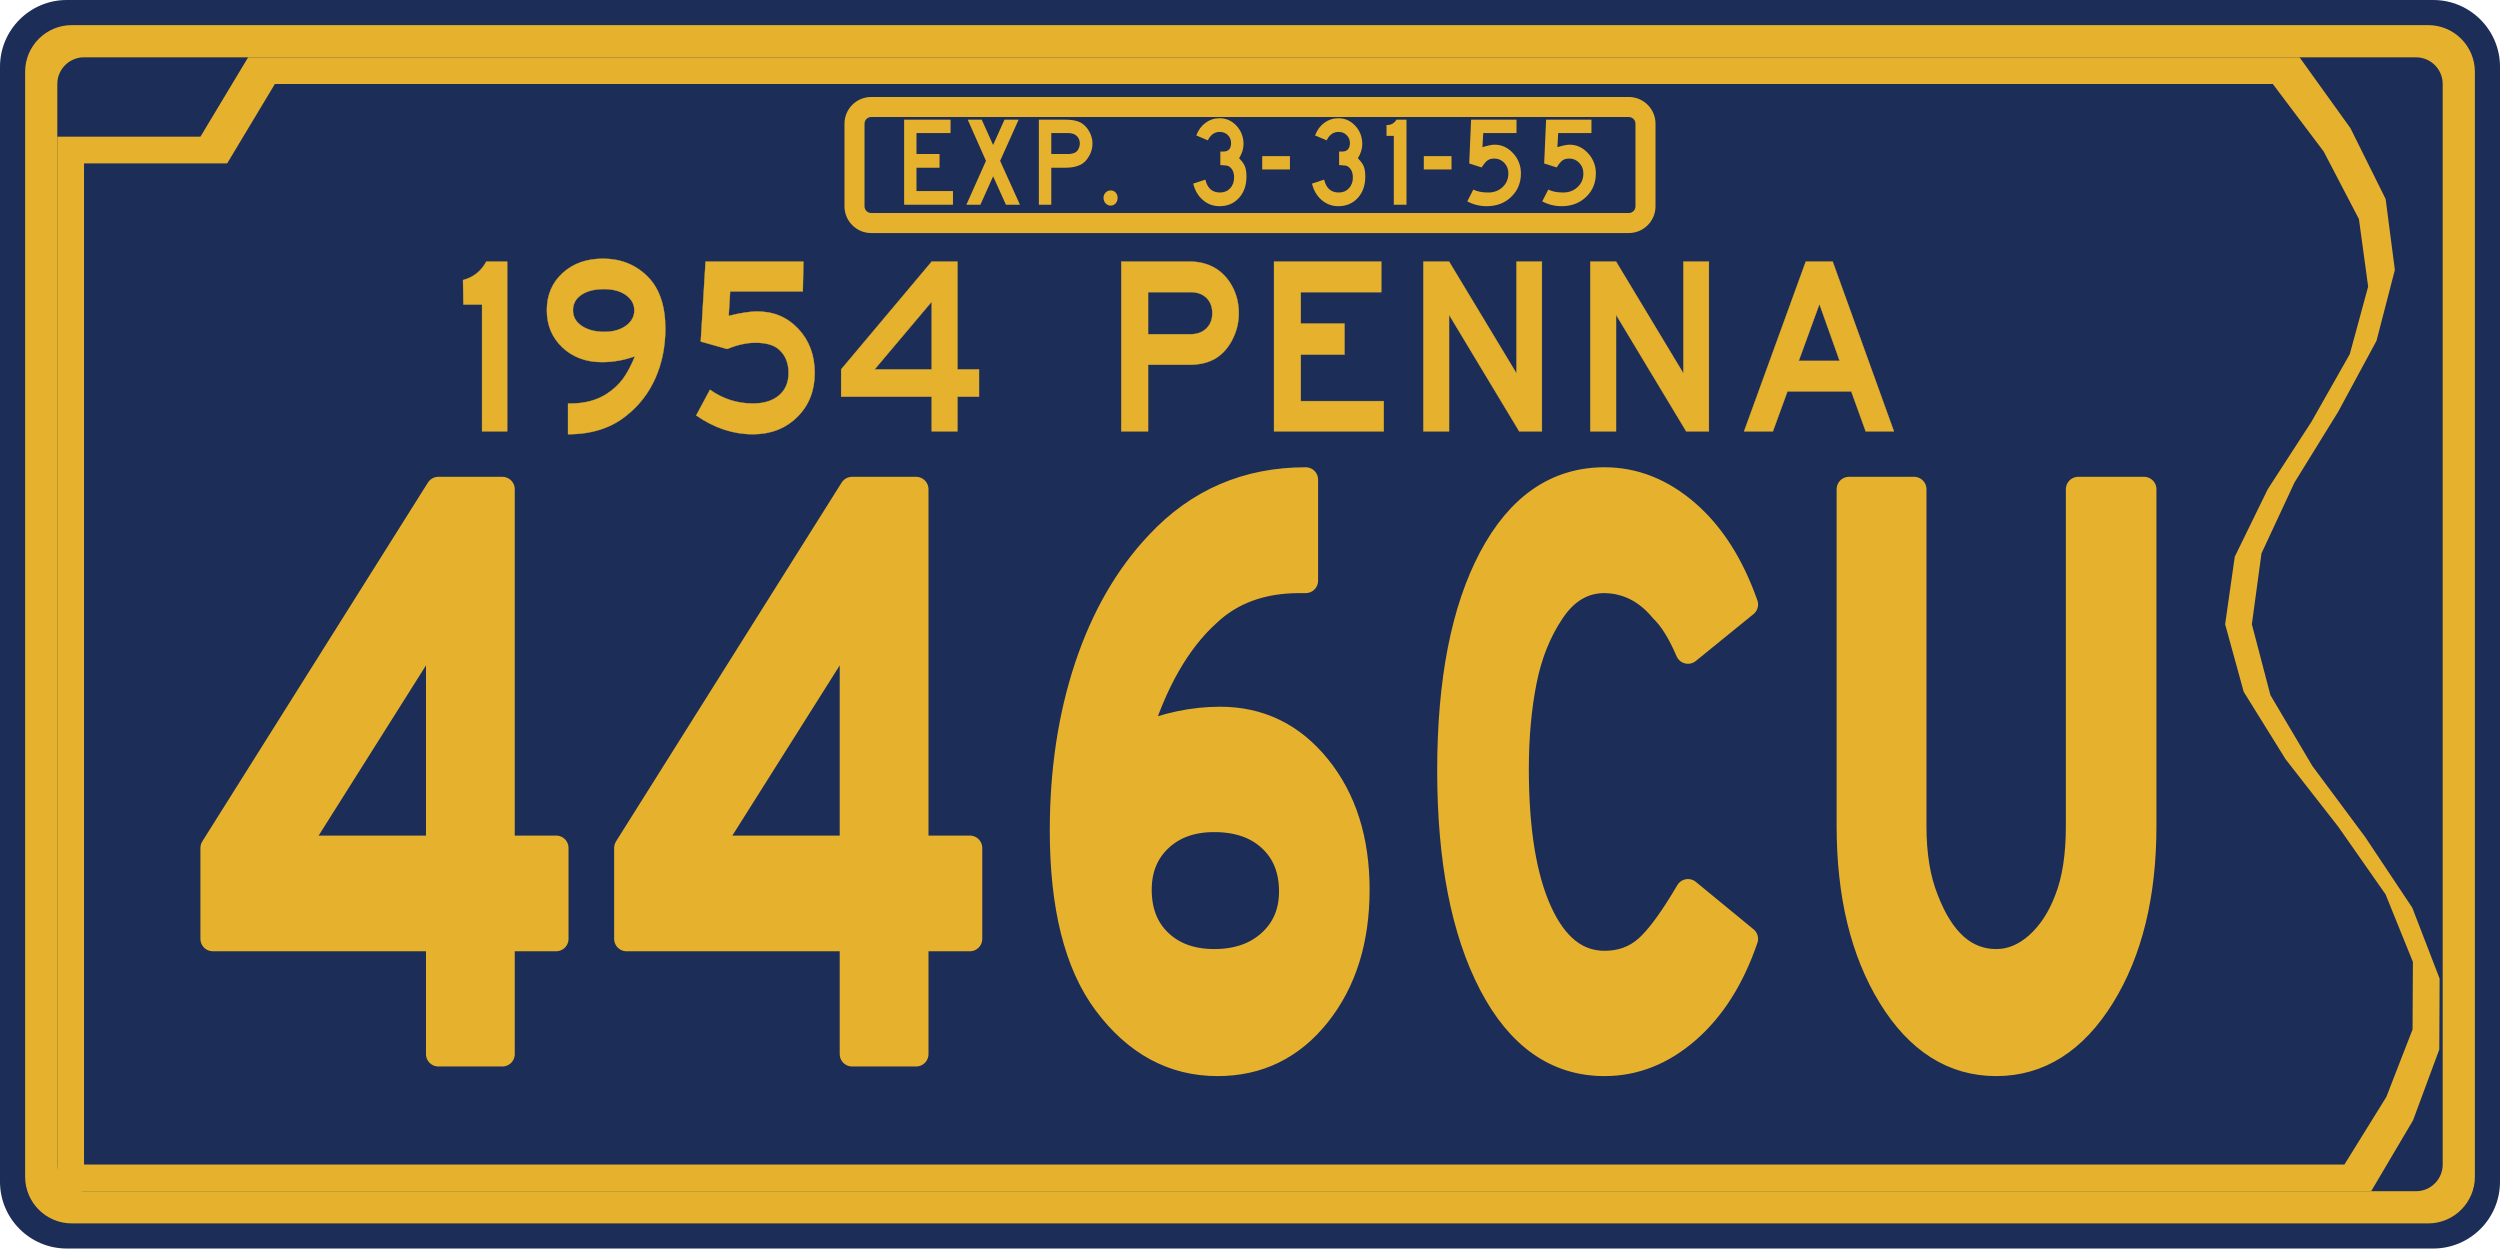
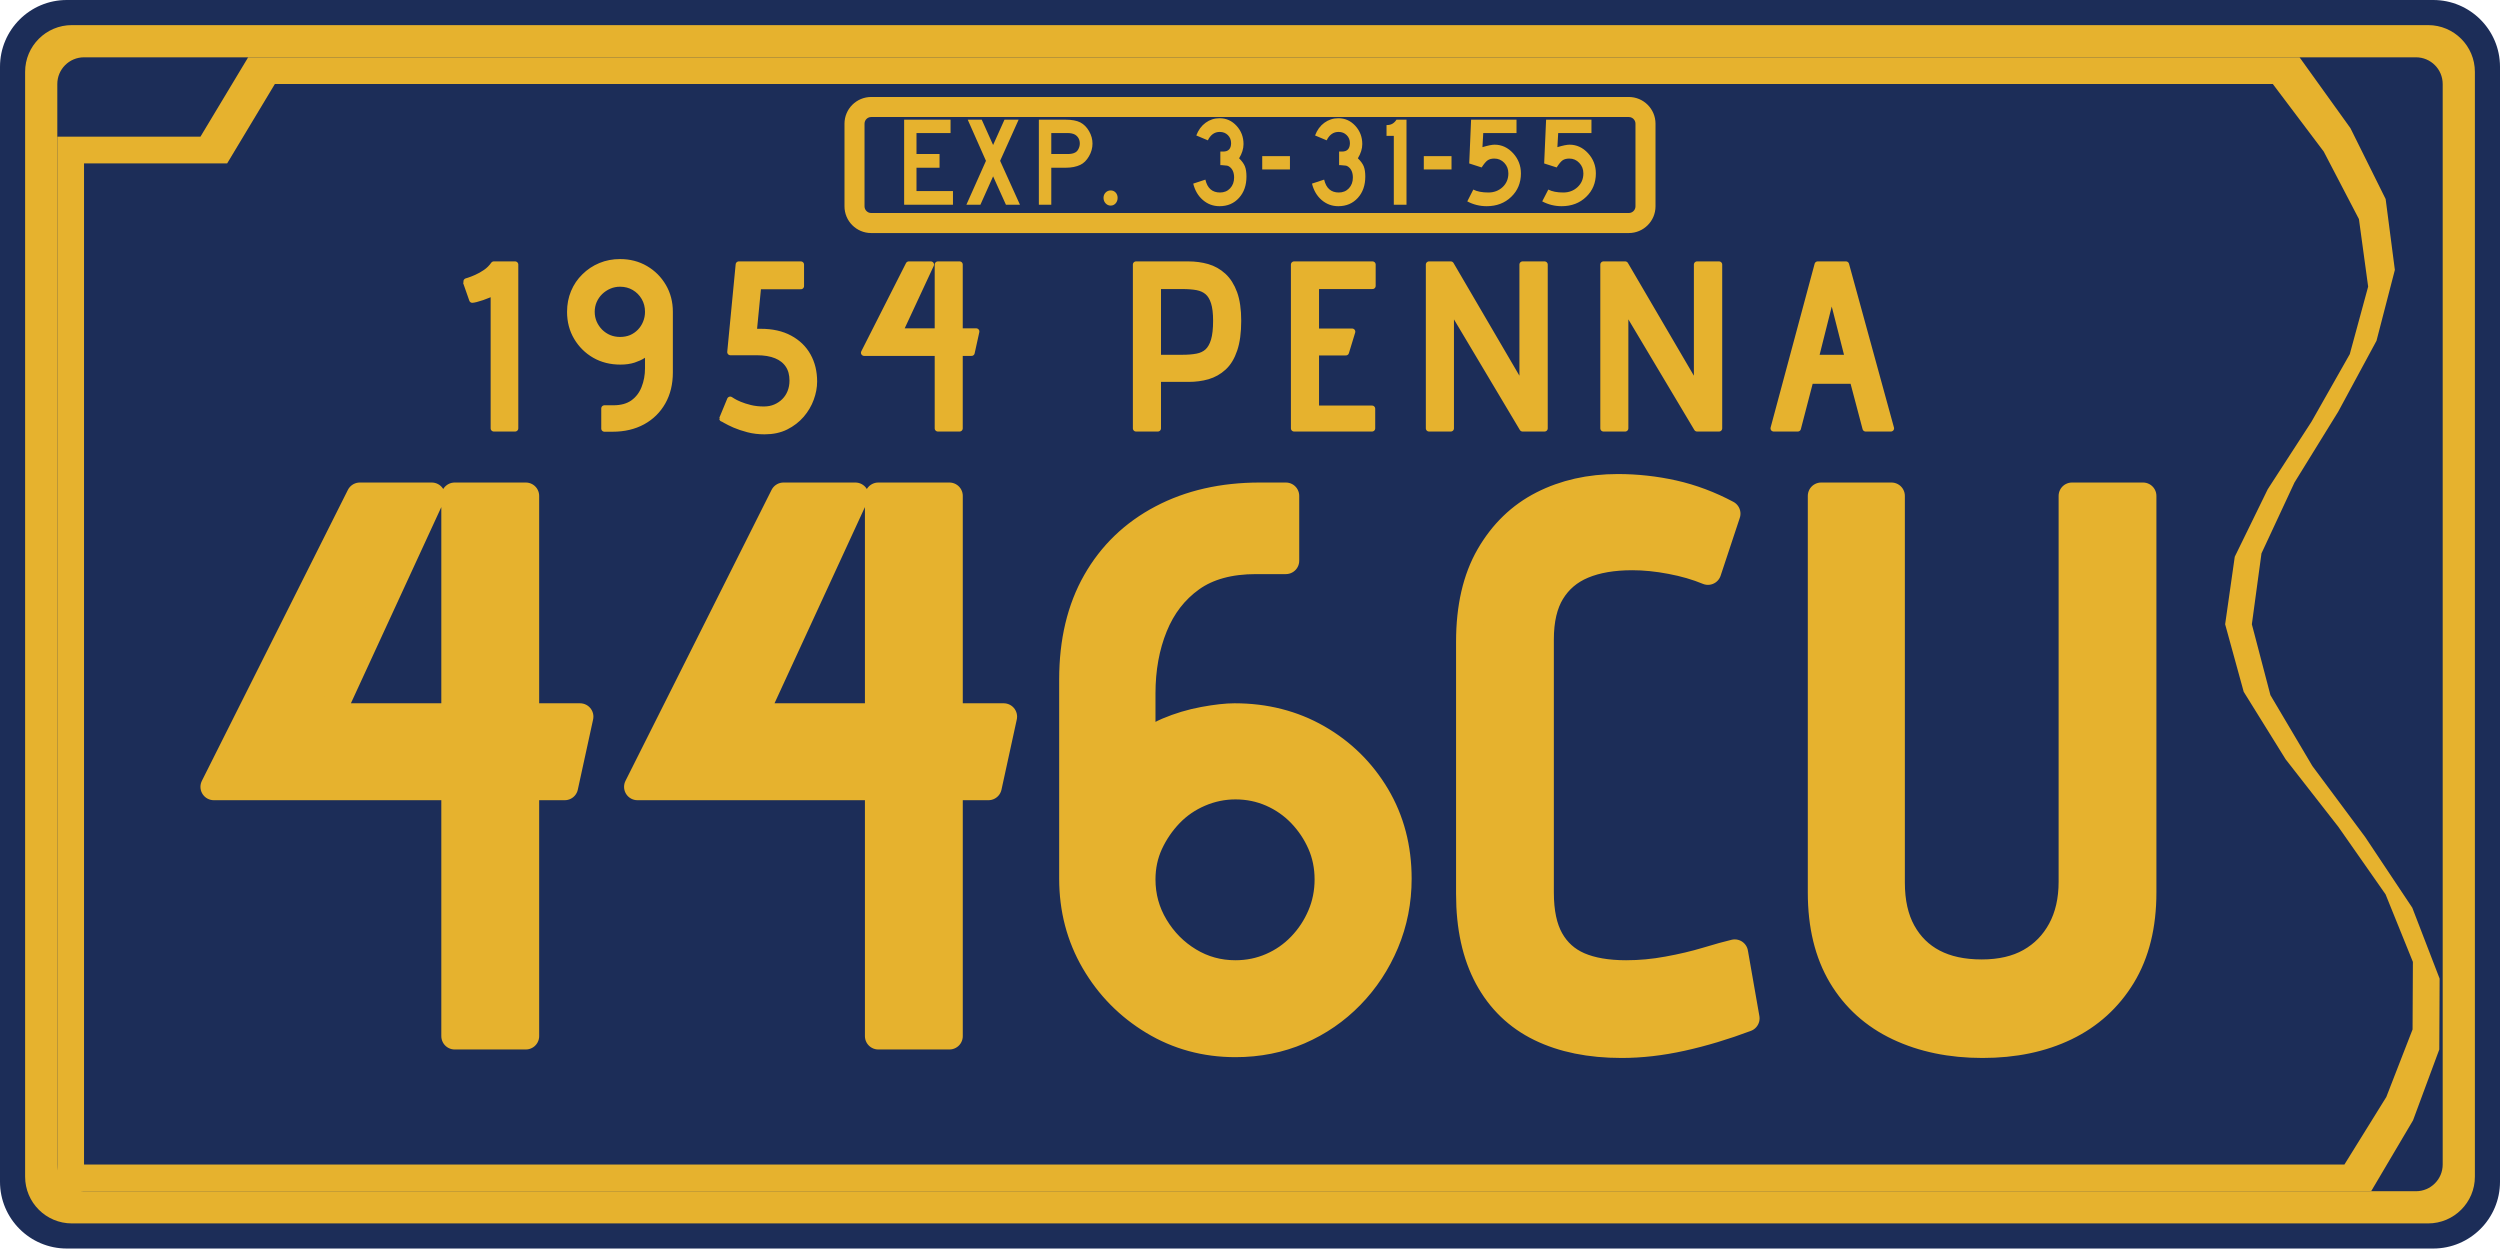
<svg xmlns="http://www.w3.org/2000/svg" width="37.428mm" height="18.692mm" viewBox="-0.858 -0.858 37.428 18.692">
  <path id="face" d="M0.142,-0.858H35.570A1.000,1.000 0 0 1 36.570,0.142V16.834A1.000,1.000 0 0 1 35.570,17.834H0.142A1.000,1.000 0 0 1 -0.858,16.834V0.142A1.000,1.000 0 0 1 0.142,-0.858Z" fill="#1C2D58" />
  <path id="rim" d="M0.218,-0.482H35.494A0.700,0.700 0 0 1 36.194,0.218V16.758A0.700,0.700 0 0 1 35.494,17.458H0.218A0.700,0.700 0 0 1 -0.482,16.758V0.218A0.700,0.700 0 0 1 0.218,-0.482ZM0.400,0.000H35.312A0.400,0.400 0 0 1 35.712,0.400V16.576A0.400,0.400 0 0 1 35.312,16.976H0.400A0.400,0.400 0 0 1 0.000,16.576V0.400A0.400,0.400 0 0 1 0.400,0.000Z" fill="#E6B22E" fill-rule="evenodd" />
  <path class="relief" d="M0.000,1.188L2.143,1.188L2.857,0.000L33.569,0.000L33.569,0.000L34.331,1.061L34.858,2.122L34.996,3.183L34.721,4.244L34.148,5.305L33.493,6.366L32.999,7.427L32.855,8.488L33.133,9.549L33.761,10.610L34.550,11.671L35.257,12.732L35.666,13.793L35.661,14.854L35.268,15.915L34.641,16.976L0.000,16.976ZM0.400,1.588L2.543,1.588L3.257,0.400L33.169,0.400L33.169,0.400L33.931,1.411L34.458,2.422L34.596,3.433L34.321,4.444L33.748,5.455L33.093,6.466L32.599,7.477L32.455,8.488L32.733,9.499L33.361,10.510L34.150,11.521L34.857,12.532L35.266,13.543L35.261,14.554L34.868,15.565L34.241,16.576L0.400,16.576Z" fill="#E6B22E" fill-rule="evenodd" />
  <path class="relief" d="M12.185,0.594H23.527A0.400,0.400 0 0 1 23.927,0.994V2.231A0.400,0.400 0 0 1 23.527,2.631H12.185A0.400,0.400 0 0 1 11.785,2.231V0.994A0.400,0.400 0 0 1 12.185,0.594ZM12.185,0.894H23.527A0.100,0.100 0 0 1 23.627,0.994V2.231A0.100,0.100 0 0 1 23.527,2.331H12.185A0.100,0.100 0 0 1 12.085,2.231V0.994A0.100,0.100 0 0 1 12.185,0.894Z" fill="#E6B22E" fill-rule="evenodd" />
  <path class="relief" d="M13.409 2.207H12.678V0.934H13.373V1.134H12.863V1.448H13.208V1.653H12.863V2.002H13.409ZM14.412 2.207H14.202L14.01 1.782L13.82 2.207H13.61L13.903 1.55L13.63 0.934H13.84L14.01 1.313L14.18 0.934H14.392L14.115 1.55ZM15.498 1.291Q15.498 1.392 15.445 1.482Q15.393 1.573 15.316 1.61Q15.225 1.653 15.099 1.653H14.881V2.207H14.695V0.934H15.099Q15.236 0.934 15.316 0.975Q15.395 1.016 15.447 1.106Q15.498 1.196 15.498 1.291ZM15.308 1.291Q15.308 1.204 15.237 1.158Q15.192 1.134 15.126 1.134H14.881V1.448H15.126Q15.197 1.448 15.237 1.426Q15.268 1.411 15.288 1.372Q15.308 1.333 15.308 1.291ZM15.845 2.025Q15.874 2.057 15.874 2.104Q15.874 2.152 15.845 2.186Q15.815 2.22 15.77 2.22Q15.726 2.22 15.694 2.186Q15.663 2.152 15.663 2.104Q15.663 2.057 15.694 2.025Q15.726 1.993 15.77 1.993Q15.815 1.993 15.845 2.025ZM17.803 1.785Q17.803 1.982 17.691 2.105Q17.579 2.229 17.4 2.229Q17.258 2.229 17.151 2.137Q17.044 2.045 17.006 1.891L17.188 1.831Q17.232 2.024 17.407 2.024Q17.5 2.024 17.559 1.961Q17.618 1.897 17.618 1.801Q17.618 1.69 17.551 1.64Q17.531 1.625 17.514 1.622Q17.498 1.619 17.432 1.614H17.412V1.411H17.455Q17.572 1.411 17.573 1.286Q17.573 1.213 17.525 1.165Q17.477 1.117 17.403 1.117Q17.287 1.117 17.225 1.243L17.052 1.17Q17.098 1.048 17.191 0.98Q17.284 0.912 17.4 0.912Q17.55 0.912 17.654 1.025Q17.759 1.139 17.759 1.299Q17.759 1.403 17.693 1.512Q17.757 1.575 17.78 1.633Q17.803 1.691 17.803 1.785ZM18.454 1.679H18.039V1.479H18.454ZM19.582 1.785Q19.582 1.982 19.47 2.105Q19.357 2.229 19.178 2.229Q19.037 2.229 18.929 2.137Q18.822 2.045 18.784 1.891L18.966 1.831Q19.011 2.024 19.185 2.024Q19.278 2.024 19.337 1.961Q19.396 1.897 19.396 1.801Q19.396 1.69 19.329 1.64Q19.309 1.625 19.293 1.622Q19.276 1.619 19.21 1.614H19.19V1.411H19.234Q19.35 1.411 19.352 1.286Q19.352 1.213 19.303 1.165Q19.255 1.117 19.182 1.117Q19.065 1.117 19.004 1.243L18.83 1.17Q18.876 1.048 18.969 0.98Q19.063 0.912 19.178 0.912Q19.328 0.912 19.432 1.025Q19.537 1.139 19.537 1.299Q19.537 1.403 19.471 1.512Q19.536 1.575 19.559 1.633Q19.582 1.691 19.582 1.785ZM20.199 2.207H20.009V1.176H19.9V1.014H19.912Q19.997 1.014 20.049 0.934H20.199ZM20.873 1.679H20.458V1.479H20.873ZM21.912 1.738Q21.912 1.95 21.767 2.089Q21.622 2.229 21.399 2.229Q21.245 2.229 21.109 2.157L21.199 1.98Q21.284 2.024 21.424 2.024Q21.551 2.024 21.638 1.943Q21.724 1.862 21.724 1.738Q21.724 1.644 21.663 1.58Q21.602 1.516 21.514 1.516Q21.452 1.516 21.414 1.542Q21.376 1.568 21.324 1.649L21.138 1.589L21.166 0.934H21.846V1.134H21.348L21.336 1.345Q21.459 1.308 21.518 1.308Q21.677 1.308 21.795 1.436Q21.912 1.564 21.912 1.738ZM23.034 1.738Q23.034 1.95 22.889 2.089Q22.744 2.229 22.521 2.229Q22.368 2.229 22.231 2.157L22.322 1.98Q22.407 2.024 22.546 2.024Q22.673 2.024 22.76 1.943Q22.847 1.862 22.847 1.738Q22.847 1.644 22.785 1.58Q22.724 1.516 22.637 1.516Q22.574 1.516 22.536 1.542Q22.499 1.568 22.447 1.649L22.26 1.589L22.289 0.934H22.968V1.134H22.47L22.458 1.345Q22.581 1.308 22.64 1.308Q22.799 1.308 22.917 1.436Q23.034 1.564 23.034 1.738Z" fill="#E6B22E" fill-rule="evenodd" />
-   <path class="relief" d="M6.735 5.6H6.359V3.701H6.08L6.074 3.335Q6.307 3.274 6.423 3.058H6.735ZM9.103 4.06Q9.103 4.464 8.955 4.8Q8.806 5.137 8.523 5.361Q8.18 5.643 7.646 5.643V5.183H7.683Q8.004 5.183 8.226 5.038Q8.378 4.939 8.471 4.81Q8.564 4.682 8.648 4.476Q8.406 4.563 8.153 4.563Q7.795 4.563 7.562 4.343Q7.329 4.123 7.329 3.788Q7.329 3.447 7.564 3.231Q7.799 3.015 8.169 3.015Q8.569 3.015 8.839 3.284Q9.103 3.551 9.103 4.06ZM8.184 3.47Q7.973 3.47 7.847 3.555Q7.72 3.64 7.72 3.788Q7.72 3.932 7.851 4.021Q7.982 4.11 8.191 4.11Q8.386 4.11 8.513 4.019Q8.639 3.927 8.639 3.789Q8.639 3.65 8.514 3.56Q8.389 3.47 8.184 3.47ZM11.339 4.725Q11.339 5.127 11.077 5.385Q10.816 5.643 10.413 5.643Q9.969 5.643 9.565 5.361L9.771 4.977Q10.062 5.183 10.413 5.183Q10.662 5.183 10.805 5.061Q10.948 4.939 10.948 4.725Q10.948 4.504 10.807 4.377Q10.695 4.273 10.451 4.273Q10.251 4.273 10.029 4.367L9.633 4.255L9.705 3.058H11.17L11.161 3.505H10.073L10.051 3.871Q10.319 3.805 10.477 3.805Q10.851 3.805 11.095 4.067Q11.339 4.329 11.339 4.725ZM13.799 5.081H13.476V5.6H13.091V5.081H11.735V4.672L13.091 3.058H13.476V4.672H13.799ZM13.091 4.672V3.658L12.236 4.672ZM17.688 3.833Q17.688 4.034 17.596 4.218Q17.504 4.403 17.35 4.502Q17.191 4.601 16.954 4.603H16.33V5.6H15.929V3.058H16.954Q17.176 3.058 17.35 3.165Q17.508 3.269 17.598 3.445Q17.688 3.62 17.688 3.833ZM17.292 3.833Q17.292 3.688 17.205 3.602Q17.117 3.516 16.969 3.516H16.33V4.146H16.969Q17.112 4.146 17.202 4.06Q17.292 3.973 17.292 3.833ZM19.858 5.6H18.216V3.058H19.821V3.516H18.616V3.986H19.271V4.451H18.616V5.147H19.858ZM22.226 5.6H21.887L20.836 3.854V5.6H20.452V3.058H20.836L21.846 4.733V3.058H22.226ZM24.726 5.6H24.387L23.336 3.854V5.6H22.951V3.058H23.336L24.345 4.733V3.058H24.726ZM27.496 5.6H27.074L26.858 5.002H25.902L25.684 5.6H25.253L26.177 3.058H26.579ZM26.684 4.545 26.381 3.694 26.071 4.545Z" fill="#E6B22E" fill-rule="evenodd" stroke="#E6B22E" stroke-width="0.005" stroke-linejoin="round" />
-   <path class="relief" d="M7.468 13.198H6.663V14.923H5.705V13.198H2.328V11.837L5.705 6.466H6.663V11.837H7.468ZM5.705 11.837V8.462L3.576 11.837ZM13.662 13.198H12.857V14.923H11.899V13.198H8.522V11.837L11.899 6.466H12.857V11.837H13.662ZM11.899 11.837V8.462L9.77 11.837ZM19.461 12.462Q19.461 13.596 18.876 14.331Q18.29 15.067 17.37 15.067Q16.369 15.067 15.69 14.154Q15.044 13.283 15.044 11.574Q15.044 10.238 15.413 9.126Q15.783 8.014 16.478 7.278Q17.37 6.323 18.69 6.323V7.836H18.596Q17.754 7.836 17.228 8.335Q16.555 8.944 16.177 10.171Q16.796 9.908 17.409 9.908Q18.301 9.908 18.881 10.627Q19.461 11.346 19.461 12.462ZM18.476 12.488Q18.476 11.997 18.161 11.705Q17.847 11.414 17.321 11.414Q16.817 11.414 16.508 11.705Q16.199 11.997 16.199 12.462Q16.199 12.953 16.508 13.245Q16.817 13.536 17.321 13.536Q17.836 13.536 18.156 13.245Q18.476 12.953 18.476 12.488ZM25.277 13.198Q24.976 14.078 24.41 14.572Q23.843 15.067 23.164 15.067Q22.086 15.067 21.465 13.875Q20.844 12.682 20.844 10.678Q20.844 8.665 21.465 7.494Q22.086 6.323 23.164 6.323Q23.832 6.323 24.399 6.813Q24.965 7.304 25.277 8.192L24.413 8.894Q24.232 8.471 24.029 8.276Q23.674 7.845 23.164 7.836Q22.694 7.836 22.387 8.289Q22.081 8.741 21.963 9.342Q21.845 9.942 21.845 10.653Q21.845 12.031 22.196 12.796Q22.546 13.562 23.164 13.562Q23.531 13.562 23.788 13.338Q24.046 13.114 24.413 12.488ZM31.241 11.507Q31.241 13.054 30.617 14.061Q29.993 15.067 29.027 15.067Q28.061 15.067 27.442 14.061Q26.824 13.054 26.824 11.507V6.466H27.798V11.507Q27.798 12.158 27.979 12.606Q28.335 13.536 29.03 13.536Q29.358 13.536 29.643 13.283Q29.927 13.029 30.086 12.606Q30.256 12.175 30.256 11.507V6.466H31.241Z" fill="#E6B22E" fill-rule="evenodd" stroke="#E6B22E" stroke-width="0.371" stroke-linejoin="round" />
+   <path class="relief" d="M6.119 3.359 6.213 3.628Q6.227 3.628 6.267 3.618Q6.308 3.607 6.36 3.59Q6.413 3.572 6.462 3.551Q6.511 3.53 6.535 3.509V5.555H6.854V3.103H6.535Q6.486 3.173 6.415 3.222Q6.343 3.271 6.274 3.301Q6.206 3.331 6.161 3.345Q6.115 3.359 6.119 3.359ZM8.425 3.068Q8.268 3.068 8.133 3.124Q7.998 3.18 7.895 3.282Q7.791 3.383 7.735 3.518Q7.679 3.653 7.679 3.81Q7.679 4.024 7.779 4.192Q7.879 4.36 8.047 4.457Q8.215 4.553 8.429 4.553Q8.544 4.553 8.629 4.525Q8.713 4.497 8.767 4.462Q8.821 4.427 8.846 4.406V4.655Q8.846 4.816 8.791 4.954Q8.737 5.092 8.622 5.175Q8.506 5.257 8.327 5.257H8.191V5.558H8.313Q8.569 5.558 8.762 5.453Q8.954 5.348 9.061 5.159Q9.168 4.97 9.168 4.718V3.81Q9.168 3.6 9.07 3.432Q8.972 3.264 8.804 3.166Q8.636 3.068 8.425 3.068ZM8.425 3.387Q8.544 3.387 8.639 3.443Q8.734 3.499 8.79 3.595Q8.846 3.691 8.846 3.81Q8.846 3.898 8.814 3.975Q8.783 4.052 8.725 4.112Q8.667 4.171 8.592 4.203Q8.516 4.234 8.425 4.234Q8.338 4.234 8.261 4.203Q8.184 4.171 8.124 4.112Q8.065 4.052 8.031 3.975Q7.998 3.898 7.998 3.81Q7.998 3.723 8.031 3.646Q8.065 3.569 8.124 3.511Q8.184 3.453 8.261 3.42Q8.338 3.387 8.425 3.387ZM10.424 4.112 10.491 3.425H11.132V3.103H10.203L10.077 4.413H10.473Q10.645 4.413 10.764 4.462Q10.883 4.511 10.946 4.606Q11.009 4.7 11.009 4.84Q11.009 4.935 10.977 5.014Q10.946 5.092 10.888 5.15Q10.83 5.208 10.753 5.241Q10.676 5.275 10.578 5.275Q10.466 5.275 10.373 5.252Q10.28 5.229 10.214 5.201Q10.147 5.173 10.111 5.15Q10.074 5.127 10.074 5.127L9.958 5.408Q9.958 5.404 10.005 5.432Q10.053 5.46 10.14 5.499Q10.228 5.537 10.342 5.567Q10.456 5.597 10.589 5.597Q10.771 5.597 10.907 5.529Q11.044 5.46 11.139 5.35Q11.233 5.24 11.28 5.11Q11.328 4.98 11.328 4.854Q11.328 4.637 11.235 4.471Q11.142 4.304 10.963 4.208Q10.785 4.112 10.533 4.112ZM13.183 5.555H13.508V4.423H13.687L13.757 4.105H13.508V3.103H13.183V4.105H12.612L13.078 3.103H12.748L12.079 4.423H13.183ZM16.935 3.103H16.15V5.555H16.476V4.812H16.935Q17.089 4.812 17.222 4.774Q17.355 4.735 17.458 4.641Q17.562 4.546 17.619 4.376Q17.677 4.206 17.677 3.944Q17.677 3.695 17.618 3.532Q17.558 3.369 17.455 3.275Q17.351 3.18 17.217 3.141Q17.082 3.103 16.935 3.103ZM16.476 4.501V3.422H16.844Q16.97 3.422 17.064 3.439Q17.159 3.457 17.222 3.511Q17.285 3.565 17.318 3.669Q17.351 3.772 17.351 3.944Q17.351 4.129 17.318 4.24Q17.285 4.35 17.222 4.408Q17.159 4.465 17.064 4.483Q16.97 4.501 16.844 4.501ZM18.516 5.555H19.683V5.261H18.842V4.416H19.291L19.385 4.108H18.842V3.422H19.69V3.103H18.516ZM22.266 3.103H21.937V4.942L20.862 3.103H20.536V5.555H20.862V3.751L21.937 5.555H22.266ZM24.878 3.103H24.549V4.942L23.473 3.103H23.148V5.555H23.473V3.751L24.549 5.555H24.878ZM27.451 5.555 26.778 3.103H26.355L25.696 5.555H26.057L26.243 4.84H26.884L27.073 5.555ZM26.323 4.501 26.565 3.537 26.81 4.501Z" fill="#E6B22E" fill-rule="evenodd" stroke="#E6B22E" stroke-width="0.095" stroke-linejoin="round" />
+   <path class="relief" d="M5.949 14.654H7.014V10.922H7.597L7.826 9.871H7.014V6.566H5.949V9.871H4.083L5.606 6.566H4.529L2.343 10.922H5.949ZM12.291 14.654H13.356V10.922H13.94L14.169 9.871H13.356V6.566H12.291V9.871H10.425L11.948 6.566H10.872L8.685 10.922H12.291ZM17.947 7.537H18.393V6.566H18.004Q17.168 6.566 16.533 6.901Q15.897 7.236 15.548 7.849Q15.199 8.461 15.199 9.316V12.297Q15.199 12.979 15.525 13.539Q15.852 14.099 16.407 14.434Q16.962 14.769 17.638 14.769Q18.153 14.769 18.593 14.579Q19.034 14.388 19.366 14.047Q19.698 13.706 19.887 13.256Q20.076 12.805 20.076 12.297Q20.076 11.604 19.75 11.055Q19.423 10.506 18.868 10.188Q18.313 9.871 17.626 9.871Q17.443 9.871 17.162 9.923Q16.882 9.975 16.624 10.084Q16.367 10.194 16.241 10.356V9.524Q16.241 8.969 16.424 8.519Q16.607 8.068 16.979 7.802Q17.351 7.537 17.947 7.537ZM17.638 10.91Q17.924 10.91 18.176 11.02Q18.427 11.13 18.616 11.326Q18.805 11.523 18.914 11.771Q19.023 12.02 19.023 12.308Q19.023 12.597 18.914 12.851Q18.805 13.106 18.616 13.302Q18.427 13.499 18.176 13.608Q17.924 13.718 17.638 13.718Q17.26 13.718 16.945 13.527Q16.63 13.337 16.435 13.013Q16.241 12.69 16.241 12.308Q16.241 12.02 16.355 11.771Q16.47 11.523 16.659 11.326Q16.848 11.13 17.105 11.02Q17.363 10.91 17.638 10.91ZM24.712 7.698 24.999 6.832Q24.609 6.624 24.197 6.531Q23.785 6.439 23.362 6.439Q22.732 6.439 22.234 6.693Q21.736 6.947 21.438 7.462Q21.141 7.976 21.141 8.75V12.528Q21.141 13.267 21.415 13.776Q21.69 14.284 22.2 14.533Q22.709 14.781 23.419 14.781Q23.854 14.781 24.323 14.677Q24.793 14.573 25.285 14.388L25.113 13.406Q24.964 13.441 24.695 13.522Q24.426 13.603 24.111 13.66Q23.797 13.718 23.488 13.718Q23.064 13.718 22.783 13.597Q22.503 13.475 22.354 13.21Q22.205 12.944 22.205 12.505V8.715Q22.205 8.276 22.371 8.005Q22.537 7.733 22.841 7.606Q23.144 7.479 23.579 7.479Q23.854 7.479 24.157 7.537Q24.461 7.594 24.712 7.698ZM31.226 12.505V6.566H30.162V12.343Q30.162 12.759 29.996 13.065Q29.83 13.371 29.532 13.539Q29.235 13.706 28.811 13.706Q28.387 13.706 28.09 13.551Q27.792 13.395 27.626 13.094Q27.46 12.794 27.46 12.355V6.566H26.407V12.505Q26.407 13.244 26.71 13.753Q27.014 14.261 27.563 14.521Q28.113 14.781 28.822 14.781Q29.532 14.781 30.07 14.521Q30.608 14.261 30.917 13.753Q31.226 13.244 31.226 12.505Z" fill="#E6B22E" fill-rule="evenodd" stroke="#E6B22E" stroke-width="0.400" stroke-linejoin="round" />
</svg>
